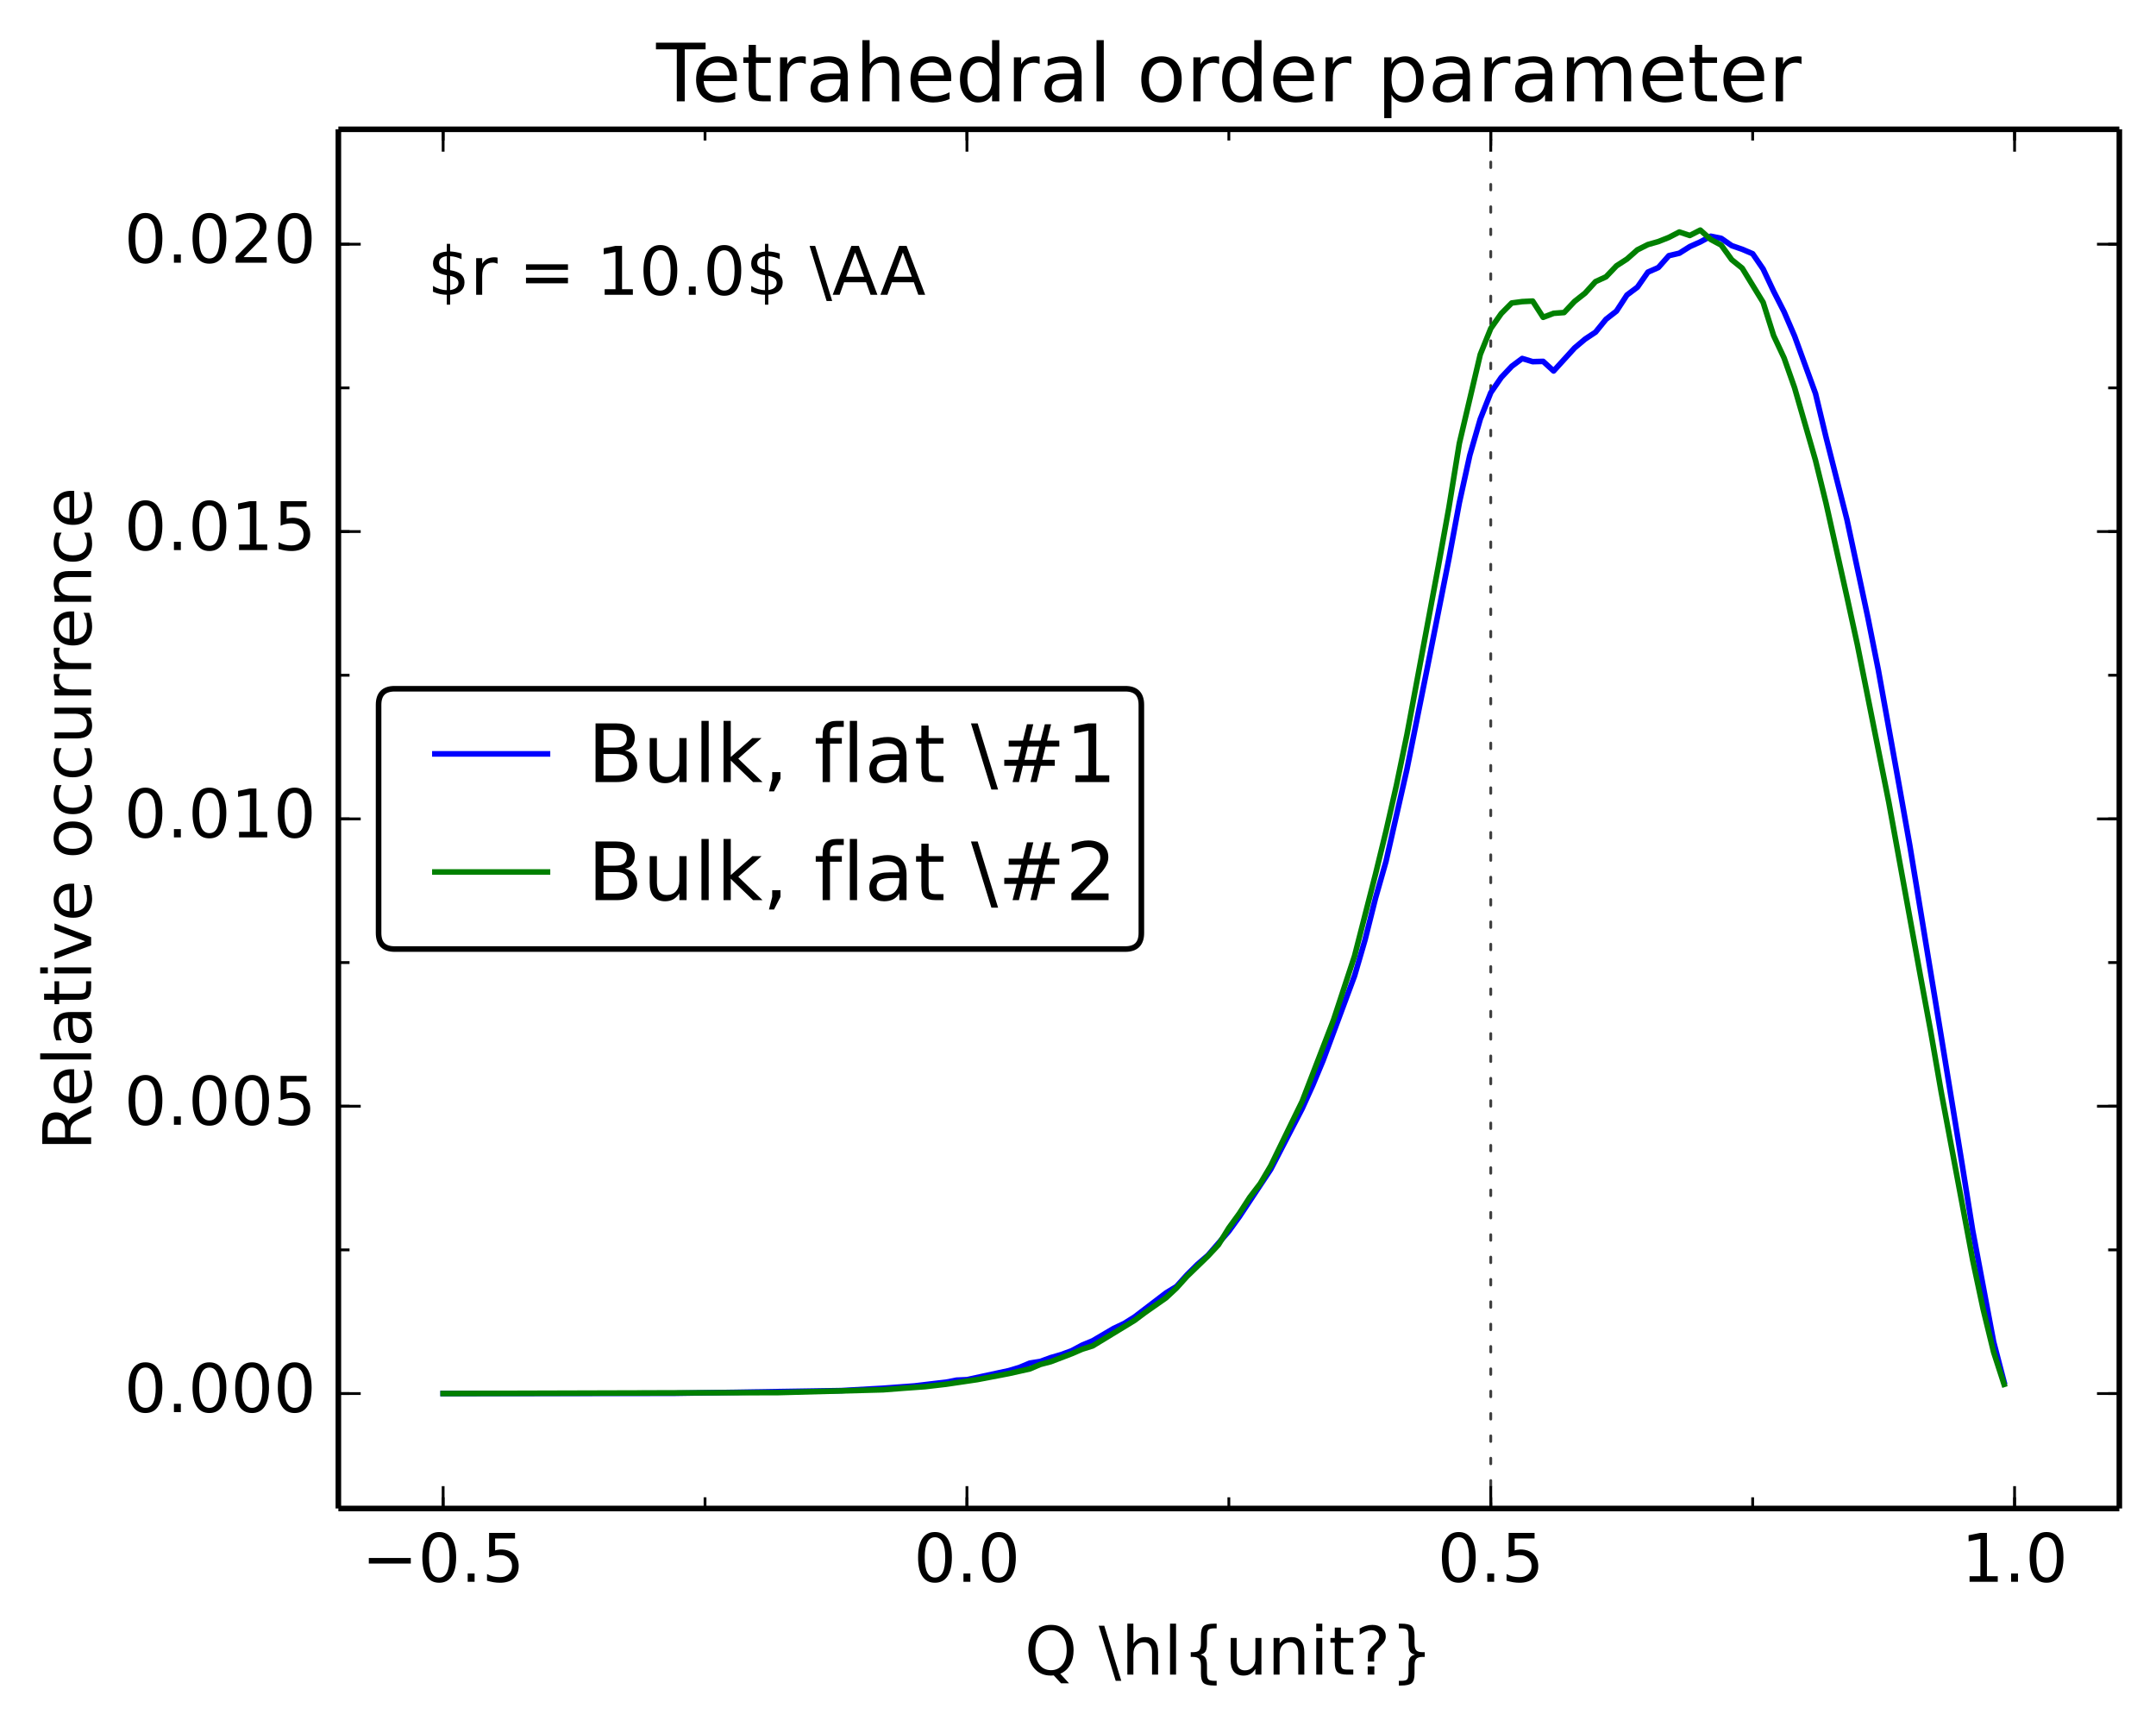
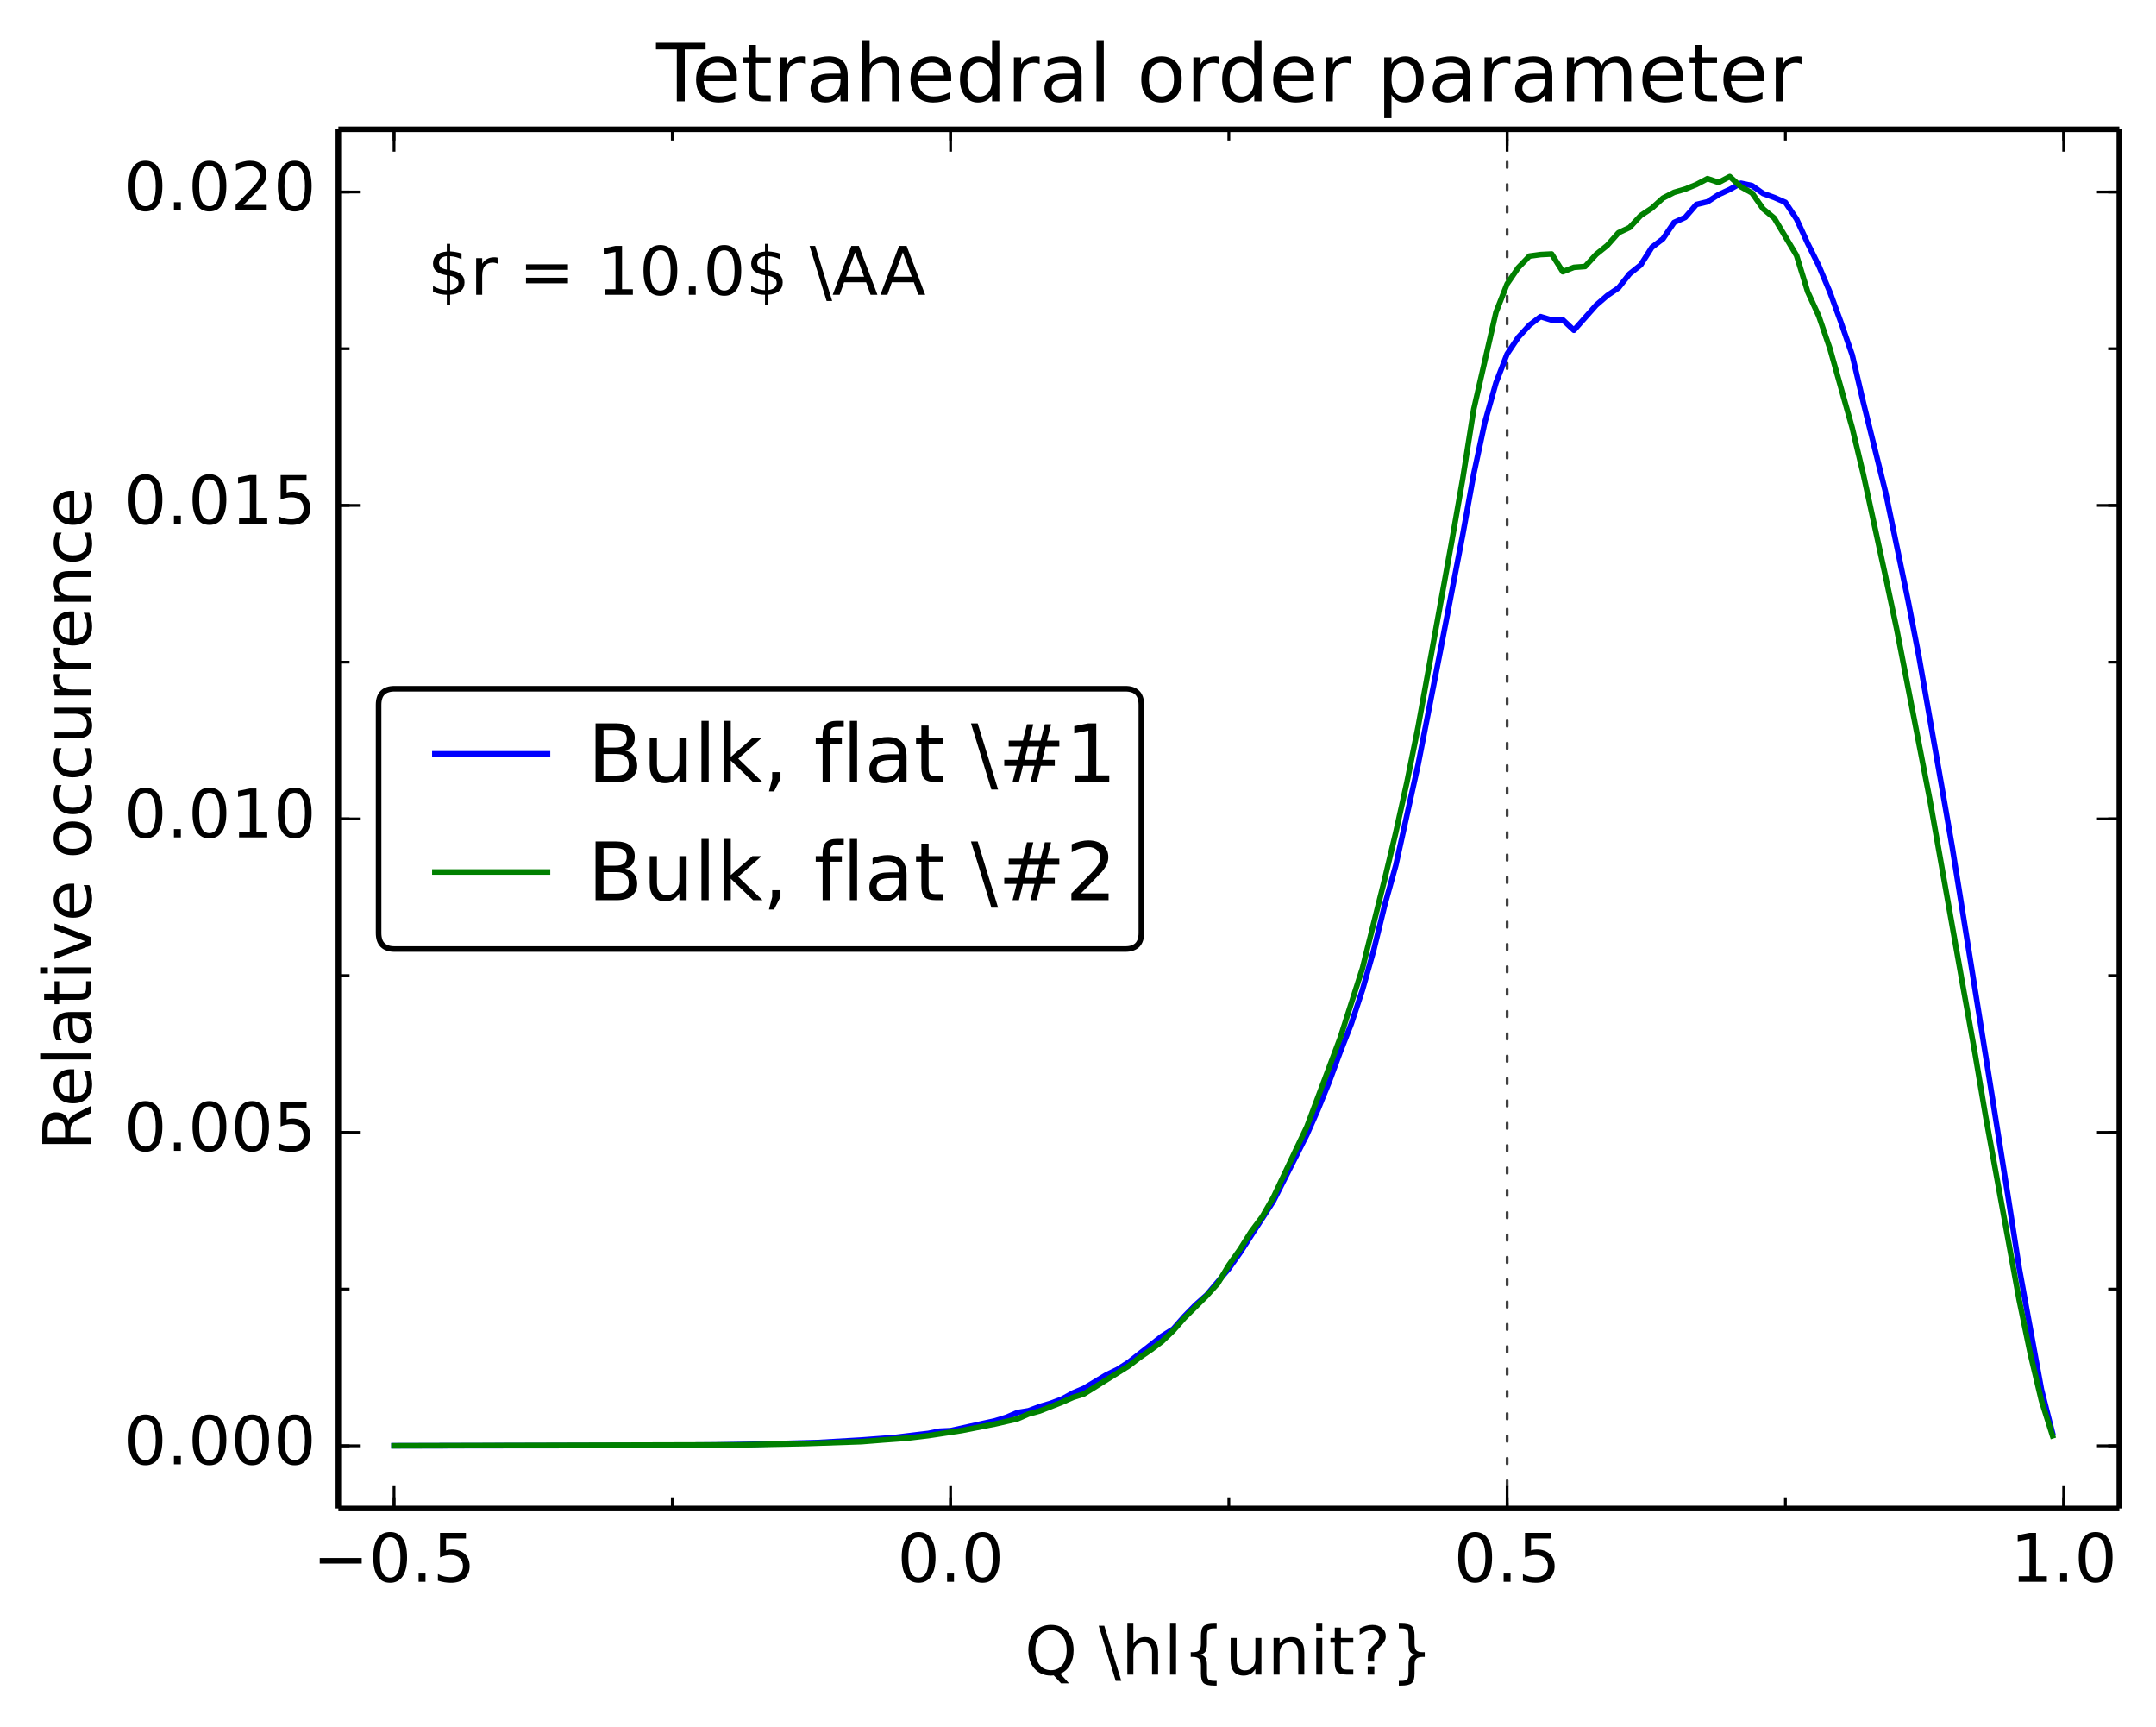
<svg xmlns="http://www.w3.org/2000/svg" xmlns:xlink="http://www.w3.org/1999/xlink" height="309pt" version="1.1" viewBox="0 0 386 309" width="386pt">
  <defs>
    <style type="text/css">
*{stroke-linecap:butt;stroke-linejoin:round;}
  </style>
  </defs>
  <g id="figure_1">
    <g id="patch_1">
      <path d=" M0 309.426 L386.637 309.426 L386.637 0 L0 0 z " style="fill:#ffffff;" />
    </g>
    <g id="axes_1">
      <g id="patch_2">
        <path d=" M60.579 269.999 L379.437 269.999 L379.437 23.142 L60.579 23.142 z " style="fill:#ffffff;" />
      </g>
      <g id="line2d_1">
-         <path clip-path="url(#p0ee8c94985)" d=" M266.899 269.999 L266.899 23.142" style="fill:none;stroke:#404040;stroke-dasharray:1,3;stroke-dashoffset:0.0;stroke-linecap:round;stroke-width:0.5;" />
+         <path clip-path="url(#p0ee8c94985)" d=" M269.829 269.999 L269.829 23.142" style="fill:none;stroke:#404040;stroke-dasharray:1,3;stroke-dashoffset:0.0;stroke-linecap:round;stroke-width:0.5;" />
      </g>
      <g id="line2d_2">
-         <path clip-path="url(#p0ee8c94985)" d=" M79.336 249.423 L120.6 249.382 L150.61 248.898 L158.112 248.474 L163.739 248.06 L167.49 247.61 L169.366 247.396 L171.242 247.031 L173.117 246.942 L180.62 245.325 L182.495 244.763 L184.371 243.981 L186.247 243.681 L188.122 242.998 L189.998 242.455 L191.873 241.762 L193.749 240.76 L195.625 239.983 L199.376 237.779 L201.252 236.893 L203.127 235.716 L208.754 231.419 L210.63 230.27 L212.505 228.187 L214.381 226.318 L216.257 224.693 L220.008 220.369 L221.884 217.778 L227.51 209.293 L233.137 198.423 L235.013 194.282 L236.889 189.787 L242.516 174.652 L244.391 168.218 L246.267 160.754 L248.142 154.179 L251.894 137.681 L255.645 119.006 L259.396 100.072 L261.272 89.98 L263.147 81.486 L265.023 75.008 L266.899 70.285 L268.774 67.558 L270.65 65.564 L272.526 64.165 L274.401 64.73 L276.277 64.682 L278.152 66.399 L281.904 62.276 L283.779 60.698 L285.655 59.452 L287.531 57.146 L289.406 55.682 L291.282 52.8 L293.158 51.399 L295.033 48.709 L296.909 47.883 L298.784 45.764 L300.66 45.322 L302.536 44.138 L304.411 43.297 L306.287 42.28 L308.163 42.666 L310.038 43.965 L311.914 44.615 L313.789 45.414 L315.665 48.151 L317.541 52.137 L319.416 55.807 L321.292 60.151 L325.043 70.442 L326.919 78.239 L330.67 92.994 L334.421 110.561 L336.297 119.974 L340.048 140.785 L341.924 151.336 L347.551 185.544 L351.302 208.496 L353.178 220.235 L356.929 240.179 L358.805 247.367 L358.805 247.367" style="fill:none;stroke:#0000ff;stroke-linecap:square;" />
+         <path clip-path="url(#p0ee8c94985)" d=" M70.544 258.773 L114.387 258.728 L128.337 258.624 L134.315 258.517 L146.272 258.2 L154.244 257.738 L160.222 257.286 L164.208 256.796 L166.201 256.562 L168.194 256.164 L170.187 256.066 L178.158 254.303 L180.151 253.69 L182.144 252.836 L184.137 252.509 L186.129 251.765 L188.122 251.172 L190.115 250.416 L192.108 249.322 L194.101 248.475 L198.087 246.071 L200.079 245.104 L202.072 243.82 L208.051 239.132 L210.044 237.879 L212.037 235.606 L214.029 233.568 L216.022 231.795 L220.008 227.078 L222.001 224.251 L227.979 214.996 L233.958 203.137 L235.951 198.62 L237.944 193.716 L239.937 188.311 L241.929 183.238 L243.922 177.205 L245.915 170.186 L247.908 162.044 L249.901 154.87 L253.887 136.873 L257.872 116.5 L261.858 95.844 L263.851 84.835 L265.844 75.569 L267.837 68.502 L269.829 63.35 L271.822 60.376 L273.815 58.2 L275.808 56.673 L277.801 57.29 L279.794 57.238 L281.787 59.111 L285.772 54.614 L287.765 52.891 L289.758 51.532 L291.751 49.017 L293.744 47.419 L295.737 44.275 L297.729 42.747 L299.722 39.812 L301.715 38.911 L303.708 36.6 L305.701 36.117 L307.694 34.826 L309.687 33.908 L311.679 32.799 L313.672 33.22 L315.665 34.638 L317.658 35.346 L319.651 36.218 L321.644 39.204 L323.637 43.552 L325.629 47.556 L327.622 52.295 L329.615 57.745 L331.608 63.522 L333.601 72.027 L337.587 88.124 L341.572 107.287 L343.565 117.556 L347.551 140.259 L349.544 151.769 L355.522 189.087 L359.508 214.125 L361.501 226.932 L365.487 248.689 L367.479 256.53 L367.479 256.53" style="fill:none;stroke:#0000ff;stroke-linecap:square;" />
      </g>
      <g id="line2d_3">
-         <path clip-path="url(#p0ee8c94985)" d=" M79.336 249.426 L139.356 249.253 L158.112 248.749 L161.863 248.459 L165.615 248.192 L169.366 247.757 L174.993 246.926 L180.62 245.848 L184.371 245.013 L186.247 244.215 L188.122 243.723 L191.873 242.291 L193.749 241.484 L195.625 240.898 L203.127 236.329 L205.003 234.924 L208.754 232.296 L210.63 230.544 L212.505 228.461 L216.257 224.826 L218.132 222.814 L220.008 219.774 L221.884 217.19 L223.759 214.29 L225.635 211.835 L227.51 208.66 L231.262 200.944 L233.137 197.109 L238.764 182.511 L242.516 171.1 L246.267 156.452 L248.142 148.772 L250.018 140.528 L251.894 131.486 L257.521 101.304 L259.396 90.897 L261.272 79.362 L265.023 63.439 L266.899 58.793 L268.774 56.126 L270.65 54.232 L272.526 53.982 L274.401 53.887 L276.277 56.795 L278.152 56.078 L280.028 55.939 L281.904 53.949 L283.779 52.472 L285.655 50.405 L287.531 49.547 L289.406 47.582 L291.282 46.369 L293.158 44.713 L295.033 43.774 L296.909 43.24 L298.784 42.493 L300.66 41.524 L302.536 42.146 L304.411 41.186 L306.287 42.858 L308.163 43.874 L310.038 46.482 L311.914 47.999 L315.665 54.124 L317.541 60.072 L319.416 64.074 L321.292 69.401 L325.043 82.4 L326.919 90.037 L330.67 106.837 L332.546 115.441 L338.173 143.654 L343.8 174.559 L345.675 184.692 L347.551 195.491 L353.178 225.51 L355.053 234.317 L356.929 242.008 L358.805 247.788 L358.805 247.788" style="fill:none;stroke:#008000;stroke-linecap:square;" />
+         <path clip-path="url(#p0ee8c94985)" d=" M70.544 258.777 L132.322 258.61 L144.279 258.378 L154.244 258.038 L158.229 257.721 L162.215 257.431 L166.201 256.956 L172.179 256.049 L178.158 254.873 L182.144 253.963 L184.137 253.091 L186.129 252.555 L190.115 250.993 L192.108 250.113 L194.101 249.474 L202.072 244.489 L204.065 242.956 L206.058 241.594 L208.051 240.089 L210.044 238.178 L212.037 235.905 L216.022 231.94 L218.015 229.745 L220.008 226.429 L222.001 223.61 L223.994 220.446 L225.987 217.768 L227.979 214.304 L231.965 205.887 L233.958 201.703 L239.937 185.779 L243.922 173.33 L247.908 157.35 L249.901 148.972 L251.894 139.979 L253.887 130.115 L259.865 97.189 L261.858 85.836 L263.851 73.253 L267.837 55.881 L269.829 50.813 L271.822 47.903 L273.815 45.838 L275.808 45.564 L277.801 45.462 L279.794 48.633 L281.787 47.852 L283.779 47.7 L285.772 45.529 L287.765 43.917 L289.758 41.663 L291.751 40.726 L293.744 38.583 L295.737 37.26 L297.729 35.454 L299.722 34.429 L301.715 33.846 L303.708 33.031 L305.701 31.974 L307.694 32.653 L309.687 31.606 L311.679 33.429 L313.672 34.538 L315.665 37.383 L317.658 39.038 L321.644 45.72 L323.637 52.209 L325.629 56.574 L327.622 62.386 L331.608 76.566 L333.601 84.897 L337.587 103.225 L339.579 112.611 L345.558 143.389 L351.537 177.103 L353.529 188.158 L355.522 199.938 L361.501 232.687 L363.494 242.294 L365.487 250.684 L367.479 256.989 L367.479 256.989" style="fill:none;stroke:#008000;stroke-linecap:square;" />
      </g>
      <g id="matplotlib.axis_1">
        <g id="xtick_1">
          <g id="line2d_4">
            <defs>
              <path d=" M0 0 L0 -4" id="m93b0483c22" style="stroke:#000000;stroke-width:0.5;" />
            </defs>
            <g>
-               <use style="stroke:#000000;stroke-width:0.5;" x="79.336" xlink:href="#m93b0483c22" y="269.999" />
+               <use style="stroke:#000000;stroke-width:0.5;" x="70.544" xlink:href="#m93b0483c22" y="269.999" />
            </g>
          </g>
          <g id="line2d_5">
            <defs>
              <path d=" M0 0 L0 4" id="m741efc42ff" style="stroke:#000000;stroke-width:0.5;" />
            </defs>
            <g>
-               <use style="stroke:#000000;stroke-width:0.5;" x="79.336" xlink:href="#m741efc42ff" y="23.142" />
+               <use style="stroke:#000000;stroke-width:0.5;" x="70.544" xlink:href="#m741efc42ff" y="23.142" />
            </g>
          </g>
          <g id="text_1">
-             <text style="font-family:DejaVu Sans;font-size:12.0px;font-style:normal;text-anchor:middle;" transform="rotate(-0, 79.33568, 283.117)" x="79.336" y="283.117">−0.5</text>
+             <text style="font-family:DejaVu Sans;font-size:12.0px;font-style:normal;text-anchor:middle;" transform="rotate(-0, 70.54366, 283.117)" x="70.544" y="283.117">−0.5</text>
          </g>
        </g>
        <g id="xtick_2">
          <g id="line2d_6">
            <g>
-               <use style="stroke:#000000;stroke-width:0.5;" x="173.117" xlink:href="#m93b0483c22" y="269.999" />
+               <use style="stroke:#000000;stroke-width:0.5;" x="170.187" xlink:href="#m93b0483c22" y="269.999" />
            </g>
          </g>
          <g id="line2d_7">
            <g>
-               <use style="stroke:#000000;stroke-width:0.5;" x="173.117" xlink:href="#m741efc42ff" y="23.142" />
+               <use style="stroke:#000000;stroke-width:0.5;" x="170.187" xlink:href="#m741efc42ff" y="23.142" />
            </g>
          </g>
          <g id="text_2">
-             <text style="font-family:DejaVu Sans;font-size:12.0px;font-style:normal;text-anchor:middle;" transform="rotate(-0, 173.1172, 283.117)" x="173.117" y="283.117">0.0</text>
+             <text style="font-family:DejaVu Sans;font-size:12.0px;font-style:normal;text-anchor:middle;" transform="rotate(-0, 170.1865, 283.117)" x="170.187" y="283.117">0.0</text>
          </g>
        </g>
        <g id="xtick_3">
          <g id="line2d_8">
            <g>
-               <use style="stroke:#000000;stroke-width:0.5;" x="266.899" xlink:href="#m93b0483c22" y="269.999" />
+               <use style="stroke:#000000;stroke-width:0.5;" x="269.829" xlink:href="#m93b0483c22" y="269.999" />
            </g>
          </g>
          <g id="line2d_9">
            <g>
-               <use style="stroke:#000000;stroke-width:0.5;" x="266.899" xlink:href="#m741efc42ff" y="23.142" />
+               <use style="stroke:#000000;stroke-width:0.5;" x="269.829" xlink:href="#m741efc42ff" y="23.142" />
            </g>
          </g>
          <g id="text_3">
-             <text style="font-family:DejaVu Sans;font-size:12.0px;font-style:normal;text-anchor:middle;" transform="rotate(-0, 266.8987, 283.117)" x="266.899" y="283.117">0.5</text>
+             <text style="font-family:DejaVu Sans;font-size:12.0px;font-style:normal;text-anchor:middle;" transform="rotate(-0, 269.8294, 283.117)" x="269.829" y="283.117">0.5</text>
          </g>
        </g>
        <g id="xtick_4">
          <g id="line2d_10">
            <g>
-               <use style="stroke:#000000;stroke-width:0.5;" x="360.68" xlink:href="#m93b0483c22" y="269.999" />
+               <use style="stroke:#000000;stroke-width:0.5;" x="369.472" xlink:href="#m93b0483c22" y="269.999" />
            </g>
          </g>
          <g id="line2d_11">
            <g>
-               <use style="stroke:#000000;stroke-width:0.5;" x="360.68" xlink:href="#m741efc42ff" y="23.142" />
+               <use style="stroke:#000000;stroke-width:0.5;" x="369.472" xlink:href="#m741efc42ff" y="23.142" />
            </g>
          </g>
          <g id="text_4">
-             <text style="font-family:DejaVu Sans;font-size:12.0px;font-style:normal;text-anchor:middle;" transform="rotate(-0, 360.6802, 283.117)" x="360.68" y="283.117">1.0</text>
+             <text style="font-family:DejaVu Sans;font-size:12.0px;font-style:normal;text-anchor:middle;" transform="rotate(-0, 369.4722, 283.117)" x="369.472" y="283.117">1.0</text>
          </g>
        </g>
        <g id="xtick_5">
          <g id="line2d_12">
            <defs>
              <path d=" M0 0 L0 -2" id="m177f7580d0" style="stroke:#000000;stroke-width:0.5;" />
            </defs>
            <g>
-               <use style="stroke:#000000;stroke-width:0.5;" x="79.336" xlink:href="#m177f7580d0" y="269.999" />
+               <use style="stroke:#000000;stroke-width:0.5;" x="70.544" xlink:href="#m177f7580d0" y="269.999" />
            </g>
          </g>
          <g id="line2d_13">
            <defs>
              <path d=" M0 0 L0 2" id="m5284c7e2a0" style="stroke:#000000;stroke-width:0.5;" />
            </defs>
            <g>
-               <use style="stroke:#000000;stroke-width:0.5;" x="79.336" xlink:href="#m5284c7e2a0" y="23.142" />
+               <use style="stroke:#000000;stroke-width:0.5;" x="70.544" xlink:href="#m5284c7e2a0" y="23.142" />
            </g>
          </g>
        </g>
        <g id="xtick_6">
          <g id="line2d_14">
            <g>
-               <use style="stroke:#000000;stroke-width:0.5;" x="126.226" xlink:href="#m177f7580d0" y="269.999" />
+               <use style="stroke:#000000;stroke-width:0.5;" x="120.365" xlink:href="#m177f7580d0" y="269.999" />
            </g>
          </g>
          <g id="line2d_15">
            <g>
-               <use style="stroke:#000000;stroke-width:0.5;" x="126.226" xlink:href="#m5284c7e2a0" y="23.142" />
+               <use style="stroke:#000000;stroke-width:0.5;" x="120.365" xlink:href="#m5284c7e2a0" y="23.142" />
            </g>
          </g>
        </g>
        <g id="xtick_7">
          <g id="line2d_16">
            <g>
-               <use style="stroke:#000000;stroke-width:0.5;" x="173.117" xlink:href="#m177f7580d0" y="269.999" />
+               <use style="stroke:#000000;stroke-width:0.5;" x="170.187" xlink:href="#m177f7580d0" y="269.999" />
            </g>
          </g>
          <g id="line2d_17">
            <g>
-               <use style="stroke:#000000;stroke-width:0.5;" x="173.117" xlink:href="#m5284c7e2a0" y="23.142" />
+               <use style="stroke:#000000;stroke-width:0.5;" x="170.187" xlink:href="#m5284c7e2a0" y="23.142" />
            </g>
          </g>
        </g>
        <g id="xtick_8">
          <g id="line2d_18">
            <g>
              <use style="stroke:#000000;stroke-width:0.5;" x="220.008" xlink:href="#m177f7580d0" y="269.999" />
            </g>
          </g>
          <g id="line2d_19">
            <g>
              <use style="stroke:#000000;stroke-width:0.5;" x="220.008" xlink:href="#m5284c7e2a0" y="23.142" />
            </g>
          </g>
        </g>
        <g id="xtick_9">
          <g id="line2d_20">
            <g>
-               <use style="stroke:#000000;stroke-width:0.5;" x="266.899" xlink:href="#m177f7580d0" y="269.999" />
+               <use style="stroke:#000000;stroke-width:0.5;" x="269.829" xlink:href="#m177f7580d0" y="269.999" />
            </g>
          </g>
          <g id="line2d_21">
            <g>
-               <use style="stroke:#000000;stroke-width:0.5;" x="266.899" xlink:href="#m5284c7e2a0" y="23.142" />
+               <use style="stroke:#000000;stroke-width:0.5;" x="269.829" xlink:href="#m5284c7e2a0" y="23.142" />
            </g>
          </g>
        </g>
        <g id="xtick_10">
          <g id="line2d_22">
            <g>
-               <use style="stroke:#000000;stroke-width:0.5;" x="313.789" xlink:href="#m177f7580d0" y="269.999" />
+               <use style="stroke:#000000;stroke-width:0.5;" x="319.651" xlink:href="#m177f7580d0" y="269.999" />
            </g>
          </g>
          <g id="line2d_23">
            <g>
-               <use style="stroke:#000000;stroke-width:0.5;" x="313.789" xlink:href="#m5284c7e2a0" y="23.142" />
+               <use style="stroke:#000000;stroke-width:0.5;" x="319.651" xlink:href="#m5284c7e2a0" y="23.142" />
            </g>
          </g>
        </g>
        <g id="xtick_11">
          <g id="line2d_24">
            <g>
-               <use style="stroke:#000000;stroke-width:0.5;" x="360.68" xlink:href="#m177f7580d0" y="269.999" />
+               <use style="stroke:#000000;stroke-width:0.5;" x="369.472" xlink:href="#m177f7580d0" y="269.999" />
            </g>
          </g>
          <g id="line2d_25">
            <g>
-               <use style="stroke:#000000;stroke-width:0.5;" x="360.68" xlink:href="#m5284c7e2a0" y="23.142" />
+               <use style="stroke:#000000;stroke-width:0.5;" x="369.472" xlink:href="#m5284c7e2a0" y="23.142" />
            </g>
          </g>
        </g>
        <g id="text_5">
          <text style="font-family:DejaVu Sans;font-size:12.0px;font-style:normal;text-anchor:middle;" transform="rotate(-0, 220.0079, 299.7308)" x="220.008" y="299.731">Q \hl{unit?}</text>
        </g>
      </g>
      <g id="matplotlib.axis_2">
        <g id="ytick_1">
          <g id="line2d_26">
            <defs>
              <path d=" M0 0 L4 0" id="m728421d6d4" style="stroke:#000000;stroke-width:0.5;" />
            </defs>
            <g>
-               <use style="stroke:#000000;stroke-width:0.5;" x="60.579" xlink:href="#m728421d6d4" y="249.427" />
+               <use style="stroke:#000000;stroke-width:0.5;" x="60.579" xlink:href="#m728421d6d4" y="258.778" />
            </g>
          </g>
          <g id="line2d_27">
            <defs>
              <path d=" M0 0 L-4 0" id="mcb0005524f" style="stroke:#000000;stroke-width:0.5;" />
            </defs>
            <g>
-               <use style="stroke:#000000;stroke-width:0.5;" x="379.437" xlink:href="#mcb0005524f" y="249.427" />
+               <use style="stroke:#000000;stroke-width:0.5;" x="379.437" xlink:href="#mcb0005524f" y="258.778" />
            </g>
          </g>
          <g id="text_6">
-             <text style="font-family:DejaVu Sans;font-size:12.0px;font-style:normal;text-anchor:end;" transform="rotate(-0, 56.57937, 252.7387)" x="56.579" y="252.739">0.000</text>
+             <text style="font-family:DejaVu Sans;font-size:12.0px;font-style:normal;text-anchor:end;" transform="rotate(-0, 56.57937, 262.0894)" x="56.579" y="262.089">0.000</text>
          </g>
        </g>
        <g id="ytick_2">
          <g id="line2d_28">
            <g>
-               <use style="stroke:#000000;stroke-width:0.5;" x="60.579" xlink:href="#m728421d6d4" y="197.999" />
+               <use style="stroke:#000000;stroke-width:0.5;" x="60.579" xlink:href="#m728421d6d4" y="202.674" />
            </g>
          </g>
          <g id="line2d_29">
            <g>
-               <use style="stroke:#000000;stroke-width:0.5;" x="379.437" xlink:href="#mcb0005524f" y="197.999" />
+               <use style="stroke:#000000;stroke-width:0.5;" x="379.437" xlink:href="#mcb0005524f" y="202.674" />
            </g>
          </g>
          <g id="text_7">
-             <text style="font-family:DejaVu Sans;font-size:12.0px;font-style:normal;text-anchor:end;" transform="rotate(-0, 56.57937, 201.3101)" x="56.579" y="201.31">0.005</text>
+             <text style="font-family:DejaVu Sans;font-size:12.0px;font-style:normal;text-anchor:end;" transform="rotate(-0, 56.57937, 205.9855)" x="56.579" y="205.985">0.005</text>
          </g>
        </g>
        <g id="ytick_3">
          <g id="line2d_30">
            <g>
              <use style="stroke:#000000;stroke-width:0.5;" x="60.579" xlink:href="#m728421d6d4" y="146.57" />
            </g>
          </g>
          <g id="line2d_31">
            <g>
              <use style="stroke:#000000;stroke-width:0.5;" x="379.437" xlink:href="#mcb0005524f" y="146.57" />
            </g>
          </g>
          <g id="text_8">
            <text style="font-family:DejaVu Sans;font-size:12.0px;font-style:normal;text-anchor:end;" transform="rotate(-0, 56.57937, 149.8816)" x="56.579" y="149.882">0.010</text>
          </g>
        </g>
        <g id="ytick_4">
          <g id="line2d_32">
            <g>
-               <use style="stroke:#000000;stroke-width:0.5;" x="60.579" xlink:href="#m728421d6d4" y="95.142" />
+               <use style="stroke:#000000;stroke-width:0.5;" x="60.579" xlink:href="#m728421d6d4" y="90.466" />
            </g>
          </g>
          <g id="line2d_33">
            <g>
-               <use style="stroke:#000000;stroke-width:0.5;" x="379.437" xlink:href="#mcb0005524f" y="95.142" />
+               <use style="stroke:#000000;stroke-width:0.5;" x="379.437" xlink:href="#mcb0005524f" y="90.466" />
            </g>
          </g>
          <g id="text_9">
-             <text style="font-family:DejaVu Sans;font-size:12.0px;font-style:normal;text-anchor:end;" transform="rotate(-0, 56.57937, 98.453)" x="56.579" y="98.453">0.015</text>
+             <text style="font-family:DejaVu Sans;font-size:12.0px;font-style:normal;text-anchor:end;" transform="rotate(-0, 56.57937, 93.77768)" x="56.579" y="93.778">0.015</text>
          </g>
        </g>
        <g id="ytick_5">
          <g id="line2d_34">
            <g>
-               <use style="stroke:#000000;stroke-width:0.5;" x="60.579" xlink:href="#m728421d6d4" y="43.713" />
+               <use style="stroke:#000000;stroke-width:0.5;" x="60.579" xlink:href="#m728421d6d4" y="34.363" />
            </g>
          </g>
          <g id="line2d_35">
            <g>
-               <use style="stroke:#000000;stroke-width:0.5;" x="379.437" xlink:href="#mcb0005524f" y="43.713" />
+               <use style="stroke:#000000;stroke-width:0.5;" x="379.437" xlink:href="#mcb0005524f" y="34.363" />
            </g>
          </g>
          <g id="text_10">
-             <text style="font-family:DejaVu Sans;font-size:12.0px;font-style:normal;text-anchor:end;" transform="rotate(-0, 56.57937, 47.02443)" x="56.579" y="47.024">0.020</text>
+             <text style="font-family:DejaVu Sans;font-size:12.0px;font-style:normal;text-anchor:end;" transform="rotate(-0, 56.57937, 37.67378)" x="56.579" y="37.674">0.020</text>
          </g>
        </g>
        <g id="ytick_6">
          <g id="line2d_36">
            <defs>
              <path d=" M0 0 L2 0" id="mf0c55a9a47" style="stroke:#000000;stroke-width:0.5;" />
            </defs>
            <g>
-               <use style="stroke:#000000;stroke-width:0.5;" x="60.579" xlink:href="#mf0c55a9a47" y="249.427" />
+               <use style="stroke:#000000;stroke-width:0.5;" x="60.579" xlink:href="#mf0c55a9a47" y="258.778" />
            </g>
          </g>
          <g id="line2d_37">
            <defs>
              <path d=" M0 0 L-2 0" id="ma4f294b3af" style="stroke:#000000;stroke-width:0.5;" />
            </defs>
            <g>
-               <use style="stroke:#000000;stroke-width:0.5;" x="379.437" xlink:href="#ma4f294b3af" y="249.427" />
+               <use style="stroke:#000000;stroke-width:0.5;" x="379.437" xlink:href="#ma4f294b3af" y="258.778" />
            </g>
          </g>
        </g>
        <g id="ytick_7">
          <g id="line2d_38">
            <g>
-               <use style="stroke:#000000;stroke-width:0.5;" x="60.579" xlink:href="#mf0c55a9a47" y="223.713" />
+               <use style="stroke:#000000;stroke-width:0.5;" x="60.579" xlink:href="#mf0c55a9a47" y="230.726" />
            </g>
          </g>
          <g id="line2d_39">
            <g>
-               <use style="stroke:#000000;stroke-width:0.5;" x="379.437" xlink:href="#ma4f294b3af" y="223.713" />
+               <use style="stroke:#000000;stroke-width:0.5;" x="379.437" xlink:href="#ma4f294b3af" y="230.726" />
            </g>
          </g>
        </g>
        <g id="ytick_8">
          <g id="line2d_40">
            <g>
-               <use style="stroke:#000000;stroke-width:0.5;" x="60.579" xlink:href="#mf0c55a9a47" y="197.999" />
+               <use style="stroke:#000000;stroke-width:0.5;" x="60.579" xlink:href="#mf0c55a9a47" y="202.674" />
            </g>
          </g>
          <g id="line2d_41">
            <g>
-               <use style="stroke:#000000;stroke-width:0.5;" x="379.437" xlink:href="#ma4f294b3af" y="197.999" />
+               <use style="stroke:#000000;stroke-width:0.5;" x="379.437" xlink:href="#ma4f294b3af" y="202.674" />
            </g>
          </g>
        </g>
        <g id="ytick_9">
          <g id="line2d_42">
            <g>
-               <use style="stroke:#000000;stroke-width:0.5;" x="60.579" xlink:href="#mf0c55a9a47" y="172.285" />
+               <use style="stroke:#000000;stroke-width:0.5;" x="60.579" xlink:href="#mf0c55a9a47" y="174.622" />
            </g>
          </g>
          <g id="line2d_43">
            <g>
-               <use style="stroke:#000000;stroke-width:0.5;" x="379.437" xlink:href="#ma4f294b3af" y="172.285" />
+               <use style="stroke:#000000;stroke-width:0.5;" x="379.437" xlink:href="#ma4f294b3af" y="174.622" />
            </g>
          </g>
        </g>
        <g id="ytick_10">
          <g id="line2d_44">
            <g>
              <use style="stroke:#000000;stroke-width:0.5;" x="60.579" xlink:href="#mf0c55a9a47" y="146.57" />
            </g>
          </g>
          <g id="line2d_45">
            <g>
              <use style="stroke:#000000;stroke-width:0.5;" x="379.437" xlink:href="#ma4f294b3af" y="146.57" />
            </g>
          </g>
        </g>
        <g id="ytick_11">
          <g id="line2d_46">
            <g>
-               <use style="stroke:#000000;stroke-width:0.5;" x="60.579" xlink:href="#mf0c55a9a47" y="120.856" />
+               <use style="stroke:#000000;stroke-width:0.5;" x="60.579" xlink:href="#mf0c55a9a47" y="118.518" />
            </g>
          </g>
          <g id="line2d_47">
            <g>
-               <use style="stroke:#000000;stroke-width:0.5;" x="379.437" xlink:href="#ma4f294b3af" y="120.856" />
+               <use style="stroke:#000000;stroke-width:0.5;" x="379.437" xlink:href="#ma4f294b3af" y="118.518" />
            </g>
          </g>
        </g>
        <g id="ytick_12">
          <g id="line2d_48">
            <g>
-               <use style="stroke:#000000;stroke-width:0.5;" x="60.579" xlink:href="#mf0c55a9a47" y="95.142" />
+               <use style="stroke:#000000;stroke-width:0.5;" x="60.579" xlink:href="#mf0c55a9a47" y="90.466" />
            </g>
          </g>
          <g id="line2d_49">
            <g>
-               <use style="stroke:#000000;stroke-width:0.5;" x="379.437" xlink:href="#ma4f294b3af" y="95.142" />
+               <use style="stroke:#000000;stroke-width:0.5;" x="379.437" xlink:href="#ma4f294b3af" y="90.466" />
            </g>
          </g>
        </g>
        <g id="ytick_13">
          <g id="line2d_50">
            <g>
-               <use style="stroke:#000000;stroke-width:0.5;" x="60.579" xlink:href="#mf0c55a9a47" y="69.427" />
+               <use style="stroke:#000000;stroke-width:0.5;" x="60.579" xlink:href="#mf0c55a9a47" y="62.414" />
            </g>
          </g>
          <g id="line2d_51">
            <g>
-               <use style="stroke:#000000;stroke-width:0.5;" x="379.437" xlink:href="#ma4f294b3af" y="69.427" />
+               <use style="stroke:#000000;stroke-width:0.5;" x="379.437" xlink:href="#ma4f294b3af" y="62.414" />
            </g>
          </g>
        </g>
        <g id="ytick_14">
          <g id="line2d_52">
            <g>
-               <use style="stroke:#000000;stroke-width:0.5;" x="60.579" xlink:href="#mf0c55a9a47" y="43.713" />
+               <use style="stroke:#000000;stroke-width:0.5;" x="60.579" xlink:href="#mf0c55a9a47" y="34.363" />
            </g>
          </g>
          <g id="line2d_53">
            <g>
-               <use style="stroke:#000000;stroke-width:0.5;" x="379.437" xlink:href="#ma4f294b3af" y="43.713" />
+               <use style="stroke:#000000;stroke-width:0.5;" x="379.437" xlink:href="#ma4f294b3af" y="34.363" />
            </g>
          </g>
        </g>
        <g id="text_11">
          <text style="font-family:DejaVu Sans;font-size:12.0px;font-style:normal;text-anchor:middle;" transform="rotate(-90, 16.31812, 146.5703)" x="16.318" y="146.57">Relative occurrence</text>
        </g>
      </g>
      <g id="patch_3">
        <path d=" M60.579 23.142 L379.437 23.142" style="fill:none;stroke:#000000;" />
      </g>
      <g id="patch_4">
        <path d=" M379.437 269.999 L379.437 23.142" style="fill:none;stroke:#000000;" />
      </g>
      <g id="patch_5">
        <path d=" M60.579 269.999 L379.437 269.999" style="fill:none;stroke:#000000;" />
      </g>
      <g id="patch_6">
        <path d=" M60.579 269.999 L60.579 23.142" style="fill:none;stroke:#000000;" />
      </g>
      <g id="text_12">
        <text style="font-family:DejaVu Sans;font-size:12.0px;font-style:normal;text-anchor:start;" transform="rotate(-0, 76.52223, 52.76461)" x="76.522" y="52.765">$r = 10.0$ \AA</text>
      </g>
      <g id="text_13">
        <text style="font-family:DejaVu Sans;font-size:14.4px;font-style:normal;text-anchor:middle;" transform="rotate(-0, 220.0079, 18.14175)" x="220.008" y="18.142">Tetrahedral order parameter</text>
      </g>
      <g id="legend_1">
        <g id="patch_7">
          <path d=" M70.659 169.867 L201.463 169.867 Q204.343 169.867 204.343 166.987 L204.343 126.154 Q204.343 123.274 201.463 123.274 L70.659 123.274 Q67.779 123.274 67.779 126.154 L67.779 166.987 Q67.779 169.867 70.659 169.867 z " style="fill:#ffffff;stroke:#000000;" />
        </g>
        <g id="line2d_54">
          <path d=" M77.859 134.936 L98.019 134.936" style="fill:none;stroke:#0000ff;stroke-linecap:square;" />
        </g>
        <g id="line2d_55" />
        <g id="text_14">
          <text style="font-family:DejaVu Sans;font-size:14.4px;font-style:normal;text-anchor:start;" transform="rotate(-0, 105.2194, 139.9756)" x="105.219" y="139.976">Bulk, flat \#1</text>
        </g>
        <g id="line2d_56">
          <path d=" M77.859 156.072 L98.019 156.072" style="fill:none;stroke:#008000;stroke-linecap:square;" />
        </g>
        <g id="line2d_57" />
        <g id="text_15">
          <text style="font-family:DejaVu Sans;font-size:14.4px;font-style:normal;text-anchor:start;" transform="rotate(-0, 105.2194, 161.1121)" x="105.219" y="161.112">Bulk, flat \#2</text>
        </g>
      </g>
    </g>
  </g>
  <defs>
    <clipPath id="p0ee8c94985">
      <rect height="246.857" width="318.857" x="60.579" y="23.142" />
    </clipPath>
  </defs>
</svg>
